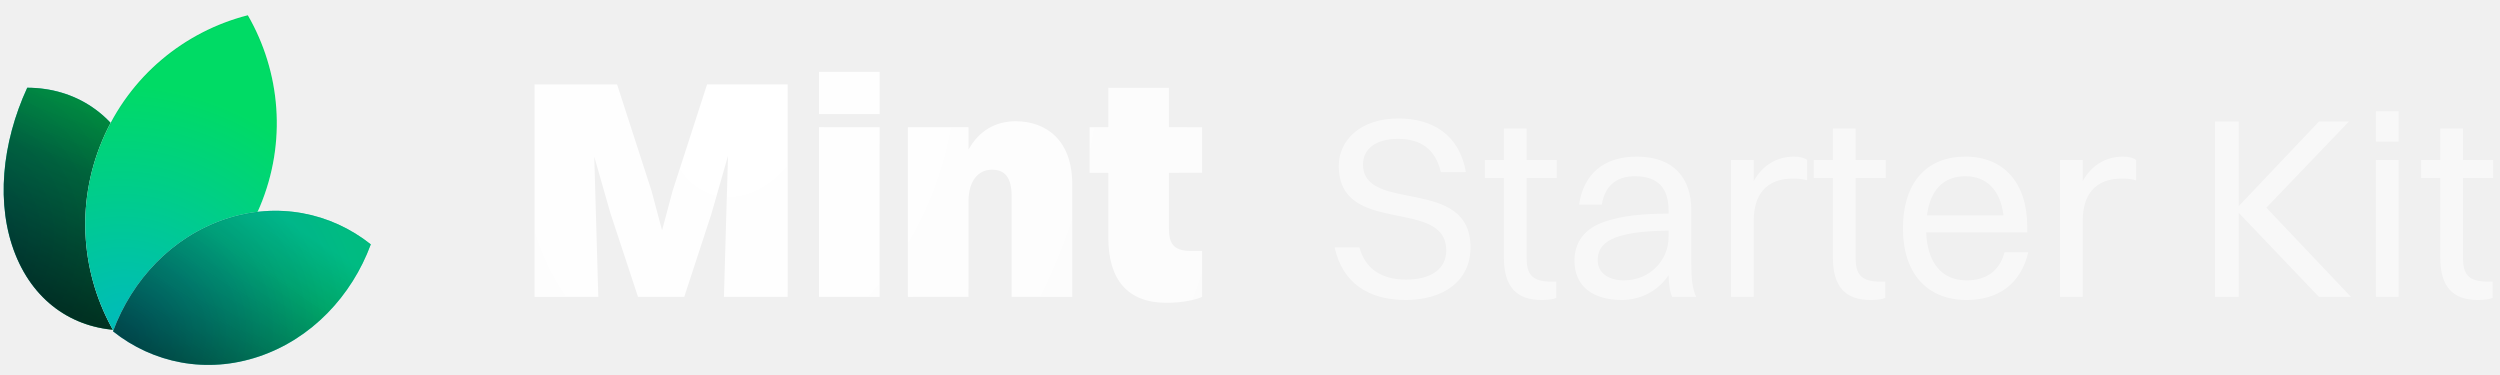
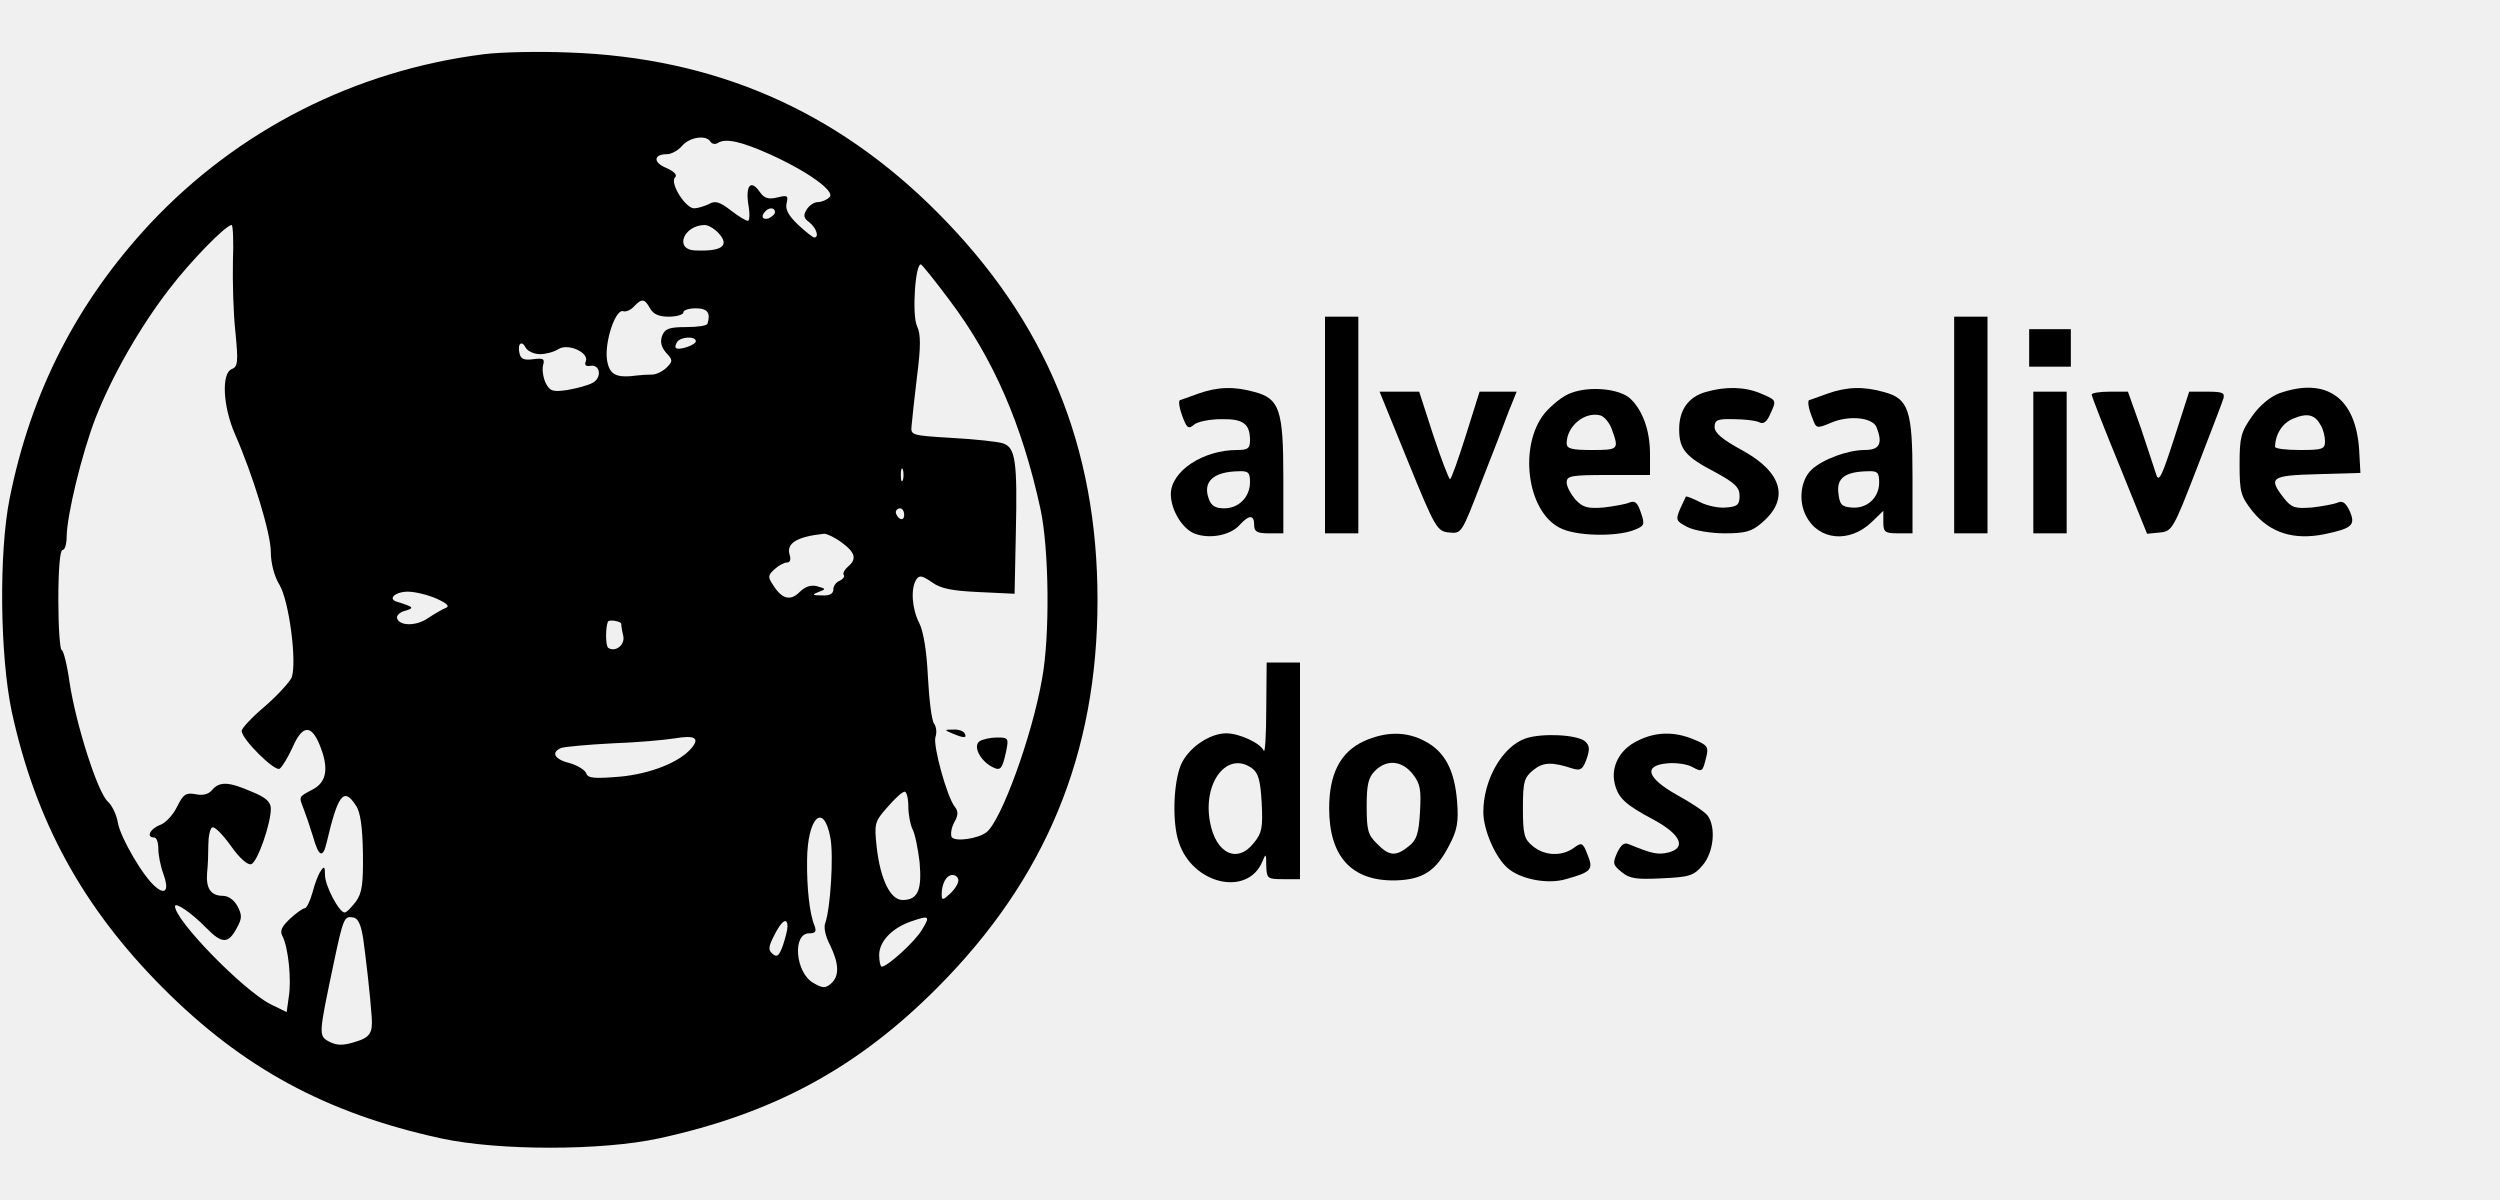
- <svg xmlns="http://www.w3.org/2000/svg" width="160" height="24" viewBox="0 0 160 24" fill="none">
-   <path d="M7.953 21.139C4.896 21.13 2.255 19.458 0.987 16.29C-0.28 13.121 0.109 9.163 1.744 5.615C4.801 5.624 7.442 7.296 8.71 10.465C9.977 13.633 9.588 17.591 7.953 21.139Z" fill="white" />
-   <path d="M7.953 21.139C4.896 21.13 2.255 19.458 0.987 16.29C-0.28 13.121 0.109 9.163 1.744 5.615C4.801 5.624 7.442 7.296 8.71 10.465C9.977 13.633 9.588 17.591 7.953 21.139Z" fill="url(#paint0_radial_115_109)" />
-   <path d="M7.953 21.139C4.896 21.13 2.255 19.458 0.987 16.29C-0.28 13.121 0.109 9.163 1.744 5.615C4.801 5.624 7.442 7.296 8.71 10.465C9.977 13.633 9.588 17.591 7.953 21.139Z" fill="black" fill-opacity="0.5" style="mix-blend-mode:hard-light" />
-   <path d="M7.953 21.139C4.896 21.13 2.255 19.458 0.987 16.29C-0.28 13.121 0.109 9.163 1.744 5.615C4.801 5.624 7.442 7.296 8.71 10.465C9.977 13.633 9.588 17.591 7.953 21.139Z" fill="url(#paint1_linear_115_109)" fill-opacity="0.5" style="mix-blend-mode:hard-light" />
-   <path d="M7.935 21.111C4.897 21.096 2.274 19.431 1.013 16.279C-0.248 13.124 0.136 9.182 1.762 5.643C4.8 5.659 7.423 7.324 8.684 10.476C9.945 13.63 9.561 17.572 7.935 21.111Z" stroke="url(#paint2_linear_115_109)" stroke-opacity="0.05" stroke-width="0.056" />
-   <path d="M7.31 21.257C11.354 20.221 14.884 17.375 16.628 13.236C18.373 9.097 17.945 4.587 15.86 0.976C11.816 2.012 8.287 4.858 6.542 8.998C4.797 13.137 5.225 17.646 7.31 21.257Z" fill="white" />
-   <path d="M7.31 21.257C11.354 20.221 14.884 17.375 16.628 13.236C18.373 9.097 17.945 4.587 15.86 0.976C11.816 2.012 8.287 4.858 6.542 8.998C4.797 13.137 5.225 17.646 7.31 21.257Z" fill="url(#paint3_radial_115_109)" />
-   <path d="M16.602 13.225C14.864 17.349 11.351 20.187 7.324 21.225C5.253 17.624 4.829 13.132 6.568 9.009C8.306 4.885 11.819 2.047 15.846 1.009C17.918 4.61 18.341 9.101 16.602 13.225Z" stroke="url(#paint4_linear_115_109)" stroke-opacity="0.05" stroke-width="0.056" />
-   <path d="M7.234 21.207C9.789 23.237 13.21 23.951 16.577 22.814C19.944 21.677 22.506 18.945 23.73 15.638C21.175 13.608 17.754 12.894 14.387 14.031C11.02 15.168 8.458 17.901 7.234 21.207Z" fill="white" />
-   <path d="M7.234 21.207C9.789 23.237 13.21 23.951 16.577 22.814C19.944 21.677 22.506 18.945 23.73 15.638C21.175 13.608 17.754 12.894 14.387 14.031C11.02 15.168 8.458 17.901 7.234 21.207Z" fill="url(#paint5_radial_115_109)" />
-   <path d="M7.234 21.207C9.789 23.237 13.21 23.951 16.577 22.814C19.944 21.677 22.506 18.945 23.73 15.638C21.175 13.608 17.754 12.894 14.387 14.031C11.02 15.168 8.458 17.901 7.234 21.207Z" fill="black" fill-opacity="0.2" style="mix-blend-mode:hard-light" />
-   <path d="M7.234 21.207C9.789 23.237 13.21 23.951 16.577 22.814C19.944 21.677 22.506 18.945 23.73 15.638C21.175 13.608 17.754 12.894 14.387 14.031C11.02 15.168 8.458 17.901 7.234 21.207Z" fill="url(#paint6_linear_115_109)" fill-opacity="0.5" style="mix-blend-mode:hard-light" />
-   <path d="M16.568 22.787C13.218 23.918 9.814 23.212 7.267 21.198C8.492 17.907 11.044 15.189 14.396 14.058C17.747 12.927 21.15 13.633 23.697 15.648C22.472 18.938 19.92 21.656 16.568 22.787Z" stroke="url(#paint7_linear_115_109)" stroke-opacity="0.05" stroke-width="0.056" />
-   <path d="M34.212 19V5.4H39.492L41.692 12.2L42.372 14.74L43.052 12.2L45.252 5.4H50.412V19H46.332L46.592 9.98L45.532 13.68L43.792 19H40.832L39.052 13.6L38.032 10.02L38.292 19H34.212ZM52.416 7.3V4.6H56.295V7.3H52.416ZM52.416 19V8.14H56.295V19H52.416ZM58.104 19V8.14H61.984V9.58C62.664 8.34 63.744 7.76 65.004 7.76C66.964 7.76 68.624 8.98 68.624 11.78V19H64.744V12.56C64.744 11.34 64.304 10.86 63.484 10.86C62.604 10.86 61.984 11.58 61.984 12.88V19H58.104ZM70.933 15.22V11.06H69.733V8.14H70.933V5.62H74.813V8.14H76.933V11.06H74.813V14.6C74.813 15.5 75.033 16.06 76.213 16.06H76.933V19C76.493 19.2 75.673 19.38 74.653 19.38C72.153 19.38 70.933 17.88 70.933 15.22Z" fill="url(#paint8_radial_115_109)" />
-   <path d="M87.232 10.519C87.232 13.687 94.112 11.229 94.112 15.832C94.112 17.994 92.364 19.198 89.971 19.198C87.562 19.198 85.912 18.093 85.417 15.832H87.001C87.364 17.169 88.371 17.895 89.987 17.895C91.671 17.895 92.561 17.152 92.561 16.03C92.561 12.598 85.681 15.155 85.681 10.618C85.681 9.001 87.034 7.582 89.509 7.582C91.671 7.582 93.403 8.621 93.816 11.014H92.215C91.868 9.529 90.912 8.886 89.476 8.886C88.057 8.886 87.232 9.529 87.232 10.519ZM96.25 16.476V11.393H95.029V10.239H96.25V8.226H97.702V10.239H99.632V11.393H97.702V16.476C97.702 17.532 98.015 18.026 99.302 18.026H99.599V19.066C99.434 19.148 99.071 19.198 98.659 19.198C97.025 19.198 96.25 18.323 96.25 16.476ZM102.516 13.093H101.064C101.345 11.162 102.615 10.024 104.76 10.024C107.103 10.024 108.242 11.393 108.242 13.44V16.888C108.242 17.895 108.324 18.521 108.555 19H107.021C106.856 18.654 106.806 18.142 106.79 17.614C106.047 18.72 104.859 19.198 103.803 19.198C101.988 19.198 100.767 18.357 100.767 16.69C100.767 15.486 101.427 14.611 102.714 14.182C103.902 13.786 105.107 13.687 106.79 13.671V13.473C106.79 12.053 106.13 11.278 104.628 11.278C103.374 11.278 102.698 11.971 102.516 13.093ZM102.252 16.657C102.252 17.465 102.929 17.944 103.952 17.944C105.569 17.944 106.79 16.674 106.79 15.172V14.759C103.061 14.793 102.252 15.585 102.252 16.657ZM110.787 19V10.239H112.239V11.591C112.833 10.519 113.774 10.024 114.83 10.024C115.176 10.024 115.49 10.107 115.655 10.239V11.542C115.407 11.46 115.094 11.427 114.747 11.427C112.998 11.427 112.239 12.515 112.239 14.1V19H110.787ZM117.305 16.476V11.393H116.084V10.239H117.305V8.226H118.757V10.239H120.688V11.393H118.757V16.476C118.757 17.532 119.071 18.026 120.358 18.026H120.655V19.066C120.49 19.148 120.127 19.198 119.714 19.198C118.081 19.198 117.305 18.323 117.305 16.476ZM129.809 16.145C129.33 18.192 127.862 19.198 125.865 19.198C123.324 19.198 121.79 17.482 121.79 14.627C121.79 11.658 123.324 10.024 125.783 10.024C128.258 10.024 129.743 11.723 129.743 14.512V14.875H123.275C123.357 16.838 124.281 17.944 125.865 17.944C127.103 17.944 127.977 17.35 128.291 16.145H129.809ZM125.783 11.278C124.38 11.278 123.539 12.152 123.324 13.786H128.225C128.027 12.169 127.152 11.278 125.783 11.278ZM131.843 19V10.239H133.295V11.591C133.889 10.519 134.829 10.024 135.885 10.024C136.232 10.024 136.545 10.107 136.71 10.239V11.542C136.463 11.46 136.149 11.427 135.803 11.427C134.054 11.427 133.295 12.515 133.295 14.1V19H131.843ZM141.763 19V7.78H143.281V13.192L148.413 7.78H150.327L145.047 13.291L150.459 19H148.413L143.281 13.621V19H141.763ZM152.06 9.067V7.12H153.512V9.067H152.06ZM152.06 19V10.239H153.512V19H152.06ZM156.178 16.476V11.393H154.957V10.239H156.178V8.226H157.63V10.239H159.56V11.393H157.63V16.476C157.63 17.532 157.943 18.026 159.23 18.026H159.527V19.066C159.362 19.148 158.999 19.198 158.587 19.198C156.953 19.198 156.178 18.323 156.178 16.476Z" fill="white" fill-opacity="0.55" />
-   <defs>
-     <radialGradient id="paint0_radial_115_109" cx="0" cy="0" r="1" gradientUnits="userSpaceOnUse" gradientTransform="translate(-3.00503 15.023) rotate(-10.029) scale(17.9572 17.784)">
-       <stop stop-color="#00B0BB" />
-       <stop offset="1" stop-color="#00DB65" />
-     </radialGradient>
-     <linearGradient id="paint1_linear_115_109" x1="7.39" y1="4.813" x2="1.63" y2="18.689" gradientUnits="userSpaceOnUse">
-       <stop stop-color="#18E299" />
-       <stop offset="1" />
-     </linearGradient>
-     <linearGradient id="paint2_linear_115_109" x1="7.948" y1="8.016" x2="1.761" y2="18.746" gradientUnits="userSpaceOnUse">
-       <stop />
-       <stop offset="1" stop-opacity="0" />
-     </linearGradient>
-     <radialGradient id="paint3_radial_115_109" cx="0" cy="0" r="1" gradientUnits="userSpaceOnUse" gradientTransform="translate(8.11404 20.8822) rotate(-75.7542) scale(21.6246 23.7772)">
-       <stop stop-color="#00BBBB" />
-       <stop offset="0.713" stop-color="#00DB65" />
-     </radialGradient>
-     <linearGradient id="paint4_linear_115_109" x1="7.602" y1="5.871" x2="15.556" y2="16.372" gradientUnits="userSpaceOnUse">
-       <stop />
-       <stop offset="1" stop-opacity="0" />
-     </linearGradient>
-     <radialGradient id="paint5_radial_115_109" cx="0" cy="0" r="1" gradientUnits="userSpaceOnUse" gradientTransform="translate(7.84537 21.5181) rotate(-20.3525) scale(18.5603 17.32)">
-       <stop stop-color="#00B0BB" />
-       <stop offset="1" stop-color="#00DB65" />
-     </radialGradient>
-     <linearGradient id="paint6_linear_115_109" x1="16.808" y1="13.007" x2="10.041" y2="22.994" gradientUnits="userSpaceOnUse">
-       <stop stop-color="#00B1BC" />
-       <stop offset="1" />
-     </linearGradient>
-     <linearGradient id="paint7_linear_115_109" x1="16.808" y1="13.007" x2="14.169" y2="23.841" gradientUnits="userSpaceOnUse">
-       <stop />
-       <stop offset="1" stop-opacity="0" />
-     </linearGradient>
-     <radialGradient id="paint8_radial_115_109" cx="0" cy="0" r="1" gradientUnits="userSpaceOnUse" gradientTransform="translate(47.2781 7) rotate(19.0047) scale(67.5582 85.7506)">
-       <stop stop-color="white" />
-       <stop offset="1" stop-color="white" stop-opacity="0.5" />
-     </radialGradient>
-   </defs>
+ <svg xmlns="http://www.w3.org/2000/svg" version="1.0" width="600pt" height="288pt" viewBox="0 0 600 288" preserveAspectRatio="xMidYMid meet">
+   <g transform="translate(0,288) scale(0.1,-0.1)" fill="#000000" stroke="none">
+     <path d="M1162 2750 c-310 -39 -591 -182 -802 -407 -175 -188 -286 -404 -337 -660 -26 -131 -23 -376 5 -510 57 -263 170 -470 362 -663 192 -193 393 -302 668 -362 138 -30 386 -30 524 0 275 60 476 169 668 362 260 261 384 561 384 930 0 369 -124 669 -384 930 -245 246 -536 372 -885 384 -71 3 -163 1 -203 -4z m543 -210 c4 -6 12 -7 18 -3 19 12 57 3 124 -27 91 -41 158 -89 144 -103 -7 -7 -19 -12 -28 -12 -9 0 -21 -8 -27 -18 -9 -14 -7 -21 7 -31 16 -13 24 -36 11 -36 -3 0 -21 14 -39 31 -23 22 -31 37 -27 52 4 18 2 19 -23 13 -21 -5 -31 -2 -42 14 -21 30 -34 15 -27 -31 4 -21 3 -39 -1 -39 -5 0 -23 11 -41 25 -27 21 -38 24 -53 15 -11 -5 -27 -10 -35 -10 -21 0 -59 61 -46 74 6 6 -1 14 -21 23 -32 13 -31 33 2 33 10 0 27 9 36 20 18 21 58 27 68 10z m155 -169 c0 -5 -7 -11 -15 -15 -15 -5 -20 5 -8 17 9 10 23 9 23 -2z m-1301 -118 c-1 -49 1 -125 6 -170 7 -72 6 -83 -9 -89 -25 -10 -21 -90 8 -156 43 -98 86 -238 86 -283 0 -26 8 -58 21 -79 23 -39 42 -186 29 -222 -5 -11 -34 -43 -64 -69 -31 -26 -56 -53 -56 -59 0 -20 79 -98 91 -91 6 4 20 27 31 51 23 53 44 56 64 9 24 -57 19 -92 -16 -110 -34 -18 -33 -16 -21 -47 5 -13 15 -42 22 -65 14 -50 24 -54 33 -15 27 115 41 134 70 89 11 -15 16 -52 17 -114 1 -75 -2 -96 -17 -117 -11 -14 -22 -26 -27 -26 -13 0 -47 64 -47 90 0 20 -2 22 -10 10 -6 -8 -15 -32 -20 -52 -6 -21 -14 -38 -19 -38 -4 0 -20 -11 -35 -25 -20 -19 -25 -29 -18 -42 14 -27 22 -105 15 -146 l-5 -36 -39 19 c-66 34 -229 201 -229 235 0 11 40 -16 74 -51 39 -40 54 -40 75 0 12 22 12 30 1 51 -8 15 -22 25 -35 25 -29 0 -41 18 -38 55 2 17 3 47 3 67 0 20 4 39 9 42 5 4 25 -16 45 -44 21 -30 41 -47 49 -44 15 5 47 97 47 133 0 16 -11 27 -46 41 -55 24 -77 25 -95 4 -8 -10 -22 -14 -40 -10 -23 4 -29 0 -44 -30 -9 -19 -27 -39 -41 -44 -24 -9 -34 -30 -14 -30 6 0 10 -12 10 -27 0 -15 5 -41 12 -60 14 -38 6 -52 -18 -32 -30 24 -85 119 -91 154 -3 19 -14 42 -24 51 -25 22 -77 187 -92 286 -6 43 -15 78 -19 78 -4 0 -8 54 -8 120 0 73 4 120 10 120 6 0 10 15 10 33 1 52 36 197 69 283 39 100 106 218 177 310 51 67 136 154 150 154 3 0 5 -39 3 -87z m1166 67 c27 -30 7 -44 -57 -41 -50 2 -28 60 23 61 9 0 24 -9 34 -20z m552 -158 c107 -141 176 -301 220 -503 21 -97 23 -306 4 -408 -24 -138 -98 -340 -133 -368 -20 -16 -76 -24 -84 -12 -3 6 -1 22 6 35 10 17 10 27 2 37 -19 23 -53 147 -47 168 4 11 2 25 -3 32 -6 7 -12 57 -15 112 -3 64 -11 111 -21 130 -17 33 -21 82 -7 104 7 11 14 10 37 -6 22 -16 49 -21 114 -24 l85 -4 3 145 c4 175 -1 206 -31 216 -12 4 -67 10 -122 13 -99 6 -100 6 -97 31 1 14 7 67 13 118 9 70 9 100 0 119 -13 27 -4 156 10 148 4 -3 34 -40 66 -83z m-717 -22 c8 -14 21 -20 45 -20 19 0 35 5 35 10 0 6 14 10 30 10 28 0 36 -11 28 -37 -2 -5 -25 -8 -52 -8 -40 0 -50 -4 -57 -21 -5 -15 -2 -27 10 -41 16 -17 16 -20 1 -35 -9 -9 -25 -17 -35 -17 -11 0 -27 -1 -35 -2 -51 -7 -67 1 -73 36 -7 42 20 125 39 118 6 -2 18 3 25 11 19 20 26 20 39 -4z m110 -79 c0 -9 -41 -23 -48 -16 -2 2 -1 8 3 14 8 13 45 15 45 2z m-374 -31 c13 0 33 5 44 12 23 15 74 -8 66 -29 -4 -9 0 -13 11 -11 24 4 28 -29 5 -41 -11 -6 -38 -13 -60 -17 -35 -5 -42 -3 -52 16 -6 12 -9 31 -7 42 5 17 2 19 -23 16 -21 -3 -30 0 -33 13 -6 24 5 34 15 14 5 -8 20 -15 34 -15z m871 -302 c-3 -7 -5 -2 -5 12 0 14 2 19 5 13 2 -7 2 -19 0 -25z m3 -84 c0 -8 -4 -12 -10 -9 -5 3 -10 10 -10 16 0 5 5 9 10 9 6 0 10 -7 10 -16z m-150 -66 c33 -24 37 -40 15 -58 -8 -7 -13 -16 -10 -20 3 -4 -2 -10 -10 -14 -8 -3 -15 -12 -15 -21 0 -10 -9 -15 -27 -14 -24 0 -25 2 -9 8 19 7 19 8 -3 14 -15 4 -29 -1 -42 -14 -22 -22 -42 -17 -63 16 -14 21 -13 24 3 39 10 9 23 16 30 16 7 0 10 7 6 19 -8 27 17 43 83 50 7 0 26 -9 42 -21z m-974 -134 c27 -12 34 -19 24 -23 -8 -3 -27 -14 -42 -24 -28 -20 -69 -20 -75 -1 -2 6 6 15 19 18 23 7 22 9 -20 22 -22 7 -3 24 27 24 16 0 46 -7 67 -16z m445 -61 c0 -5 2 -18 5 -30 4 -21 -19 -39 -36 -28 -7 4 -7 49 -1 63 3 6 31 1 32 -5z m169 -298 c-28 -34 -98 -62 -172 -69 -62 -5 -77 -4 -81 8 -3 8 -21 19 -38 24 -38 9 -48 26 -22 37 10 3 65 8 123 11 58 2 125 8 150 12 47 8 60 1 40 -23z m520 -141 c0 -19 5 -44 10 -54 6 -11 13 -46 17 -79 6 -67 -4 -91 -41 -91 -29 0 -53 49 -62 127 -6 57 -5 61 26 96 18 21 36 37 41 37 5 0 9 -16 9 -36z m-187 -75 c8 -44 0 -168 -12 -203 -5 -11 0 -33 11 -54 22 -45 23 -75 2 -93 -13 -11 -20 -11 -42 2 -43 24 -51 119 -10 119 15 0 18 4 13 18 -12 28 -19 92 -18 158 1 103 40 140 56 53z m307 -102 c0 -8 -9 -22 -20 -32 -17 -16 -20 -16 -20 -2 0 26 11 47 26 47 8 0 14 -6 14 -13z m-1428 -142 c6 -43 17 -138 20 -185 3 -40 -4 -50 -41 -61 -29 -9 -43 -8 -61 1 -26 14 -25 17 10 184 24 114 26 118 48 114 12 -2 19 -19 24 -53z m1341 24 c-16 -28 -83 -89 -97 -89 -3 0 -6 13 -6 28 0 32 30 64 75 80 46 16 48 14 28 -19z m-323 7 c0 -7 -5 -27 -11 -45 -9 -25 -14 -29 -24 -21 -12 10 -11 17 3 45 18 36 32 45 32 21z" />
+     <path d="M2285 1120 c28 -12 37 -12 30 0 -3 6 -16 10 -28 9 -21 0 -21 -1 -2 -9z" />
+     <path d="M2351 1101 c-16 -11 0 -45 29 -61 21 -11 25 -8 35 38 6 30 5 32 -22 32 -15 0 -34 -4 -42 -9z" />
+     <path d="M3180 1860 l0 -260 40 0 40 0 0 260 0 260 -40 0 -40 0 0 -260z" />
+     <path d="M4690 1860 l0 -260 40 0 40 0 0 260 0 260 -40 0 -40 0 0 -260z" />
+     <path d="M4870 2045 l0 -45 50 0 50 0 0 45 0 45 -50 0 -50 0 0 -45z" />
+     <path d="M2875 1935 c-22 -8 -41 -15 -42 -15 -6 0 -3 -20 7 -45 9 -23 13 -25 26 -14 8 7 38 13 65 13 53 1 69 -11 69 -51 0 -19 -5 -23 -31 -23 -82 0 -159 -51 -159 -106 0 -38 28 -84 58 -95 35 -13 85 -4 107 21 23 25 35 25 35 0 0 -16 7 -20 35 -20 l35 0 0 135 c0 160 -9 188 -68 204 -50 14 -89 13 -137 -4z m125 -212 c0 -36 -27 -63 -62 -63 -21 0 -31 6 -37 23 -15 41 11 65 72 66 23 1 27 -3 27 -26z" />
+     <path d="M3771 1937 c-19 -6 -47 -29 -64 -49 -62 -77 -43 -233 35 -274 37 -21 136 -23 180 -6 25 10 26 13 16 42 -8 24 -14 29 -27 24 -9 -4 -37 -9 -62 -12 -39 -3 -50 0 -68 19 -11 13 -21 31 -21 41 0 16 10 18 100 18 l100 0 0 50 c0 58 -18 106 -48 134 -26 23 -96 30 -141 13z m98 -89 c17 -47 15 -48 -49 -48 -48 0 -60 3 -60 16 0 41 43 77 81 67 10 -3 23 -19 28 -35z" />
+     <path d="M4093 1939 c-41 -12 -63 -43 -63 -89 0 -48 15 -66 86 -103 48 -26 59 -37 59 -57 0 -21 -5 -26 -32 -28 -17 -2 -46 4 -63 13 -18 9 -33 15 -34 13 -1 -2 -7 -15 -14 -30 -11 -26 -9 -29 18 -43 16 -8 55 -15 89 -15 49 0 65 4 89 25 68 57 50 122 -48 175 -46 25 -65 41 -65 55 0 17 7 20 45 19 25 0 52 -3 61 -7 11 -6 19 0 27 18 16 35 17 34 -23 51 -38 16 -84 17 -132 3z" />
+     <path d="M4385 1935 c-22 -8 -41 -15 -42 -15 -6 0 -3 -20 7 -44 9 -25 10 -25 46 -10 43 18 99 12 108 -12 15 -39 7 -54 -29 -54 -40 0 -100 -22 -127 -47 -26 -24 -33 -75 -13 -112 30 -58 104 -65 157 -14 l28 27 0 -27 c0 -24 4 -27 35 -27 l35 0 0 135 c0 160 -9 188 -68 204 -50 14 -89 13 -137 -4z m125 -213 c0 -37 -30 -64 -67 -60 -24 2 -28 8 -31 36 -4 35 17 50 71 51 23 1 27 -3 27 -27z" />
+     <path d="M5470 1936 c-21 -8 -47 -29 -65 -55 -27 -38 -30 -51 -30 -116 0 -67 3 -76 31 -112 42 -52 99 -70 173 -55 67 14 75 22 60 56 -9 19 -17 25 -28 20 -9 -4 -37 -9 -62 -12 -41 -3 -49 -1 -68 23 -38 49 -31 54 82 57 l102 3 -3 55 c-8 126 -79 176 -192 136z m100 -77 c6 -10 10 -27 10 -38 0 -19 -6 -21 -60 -21 -33 0 -60 3 -60 8 1 30 17 56 43 67 35 15 53 10 67 -16z" />
+     <path d="M3379 1773 c66 -162 70 -168 99 -171 30 -3 30 -2 77 120 27 68 56 144 66 171 l19 47 -45 0 -44 0 -33 -105 c-18 -57 -35 -105 -38 -105 -3 1 -21 48 -40 105 l-34 105 -48 0 -47 0 68 -167z" />
+     <path d="M4880 1770 l0 -170 40 0 40 0 0 170 0 170 -40 0 -40 0 0 -170z" />
+     <path d="M5020 1933 c0 -4 30 -81 67 -171 l66 -163 31 3 c29 3 32 8 88 153 32 83 61 158 64 168 4 14 -1 17 -38 17 l-44 0 -36 -112 c-29 -90 -37 -107 -43 -87 -4 13 -21 63 -37 112 l-31 87 -43 0 c-24 0 -44 -3 -44 -7z" />
+     <path d="M3039 1178 c0 -62 -3 -107 -6 -100 -7 18 -58 42 -90 42 -41 0 -92 -36 -109 -76 -18 -44 -21 -138 -5 -185 33 -102 166 -132 201 -46 8 20 9 18 9 -10 1 -32 3 -33 41 -33 l40 0 0 260 0 260 -40 0 -40 0 -1 -112z m-34 -142 c15 -11 20 -29 23 -82 3 -59 1 -73 -18 -96 -40 -52 -92 -27 -106 49 -18 96 42 172 101 129z" />
+     <path d="M3273 1101 c-56 -26 -83 -78 -83 -161 0 -116 54 -175 159 -173 66 2 97 22 129 84 19 36 23 55 19 106 -6 74 -29 119 -77 144 -44 24 -94 24 -147 0z m117 -78 c19 -24 21 -38 18 -92 -3 -52 -8 -67 -27 -82 -31 -25 -47 -24 -76 6 -22 21 -25 33 -25 90 0 52 4 69 20 85 28 28 64 25 90 -7z" />
+     <path d="M3662 1108 c-56 -19 -102 -99 -102 -177 0 -43 29 -109 58 -134 30 -27 96 -40 140 -27 61 17 67 23 52 59 -11 29 -14 30 -33 16 -29 -21 -70 -19 -98 4 -21 17 -24 28 -24 91 0 64 3 74 25 92 24 19 44 20 96 3 18 -5 23 -1 32 24 8 23 7 32 -4 42 -20 16 -102 20 -142 7z" />
+     <path d="M3930 1102 c-42 -20 -64 -61 -55 -101 8 -36 25 -52 95 -89 64 -35 78 -67 34 -78 -25 -6 -39 -3 -95 20 -11 5 -19 -2 -28 -21 -11 -25 -10 -29 11 -46 19 -16 36 -18 96 -15 66 3 77 6 98 31 27 31 33 92 12 120 -7 9 -40 31 -73 49 -73 41 -82 71 -23 76 20 2 47 -2 58 -8 26 -14 26 -13 35 23 6 24 3 29 -29 42 -47 20 -93 19 -136 -3z" />
+   </g>
</svg>
